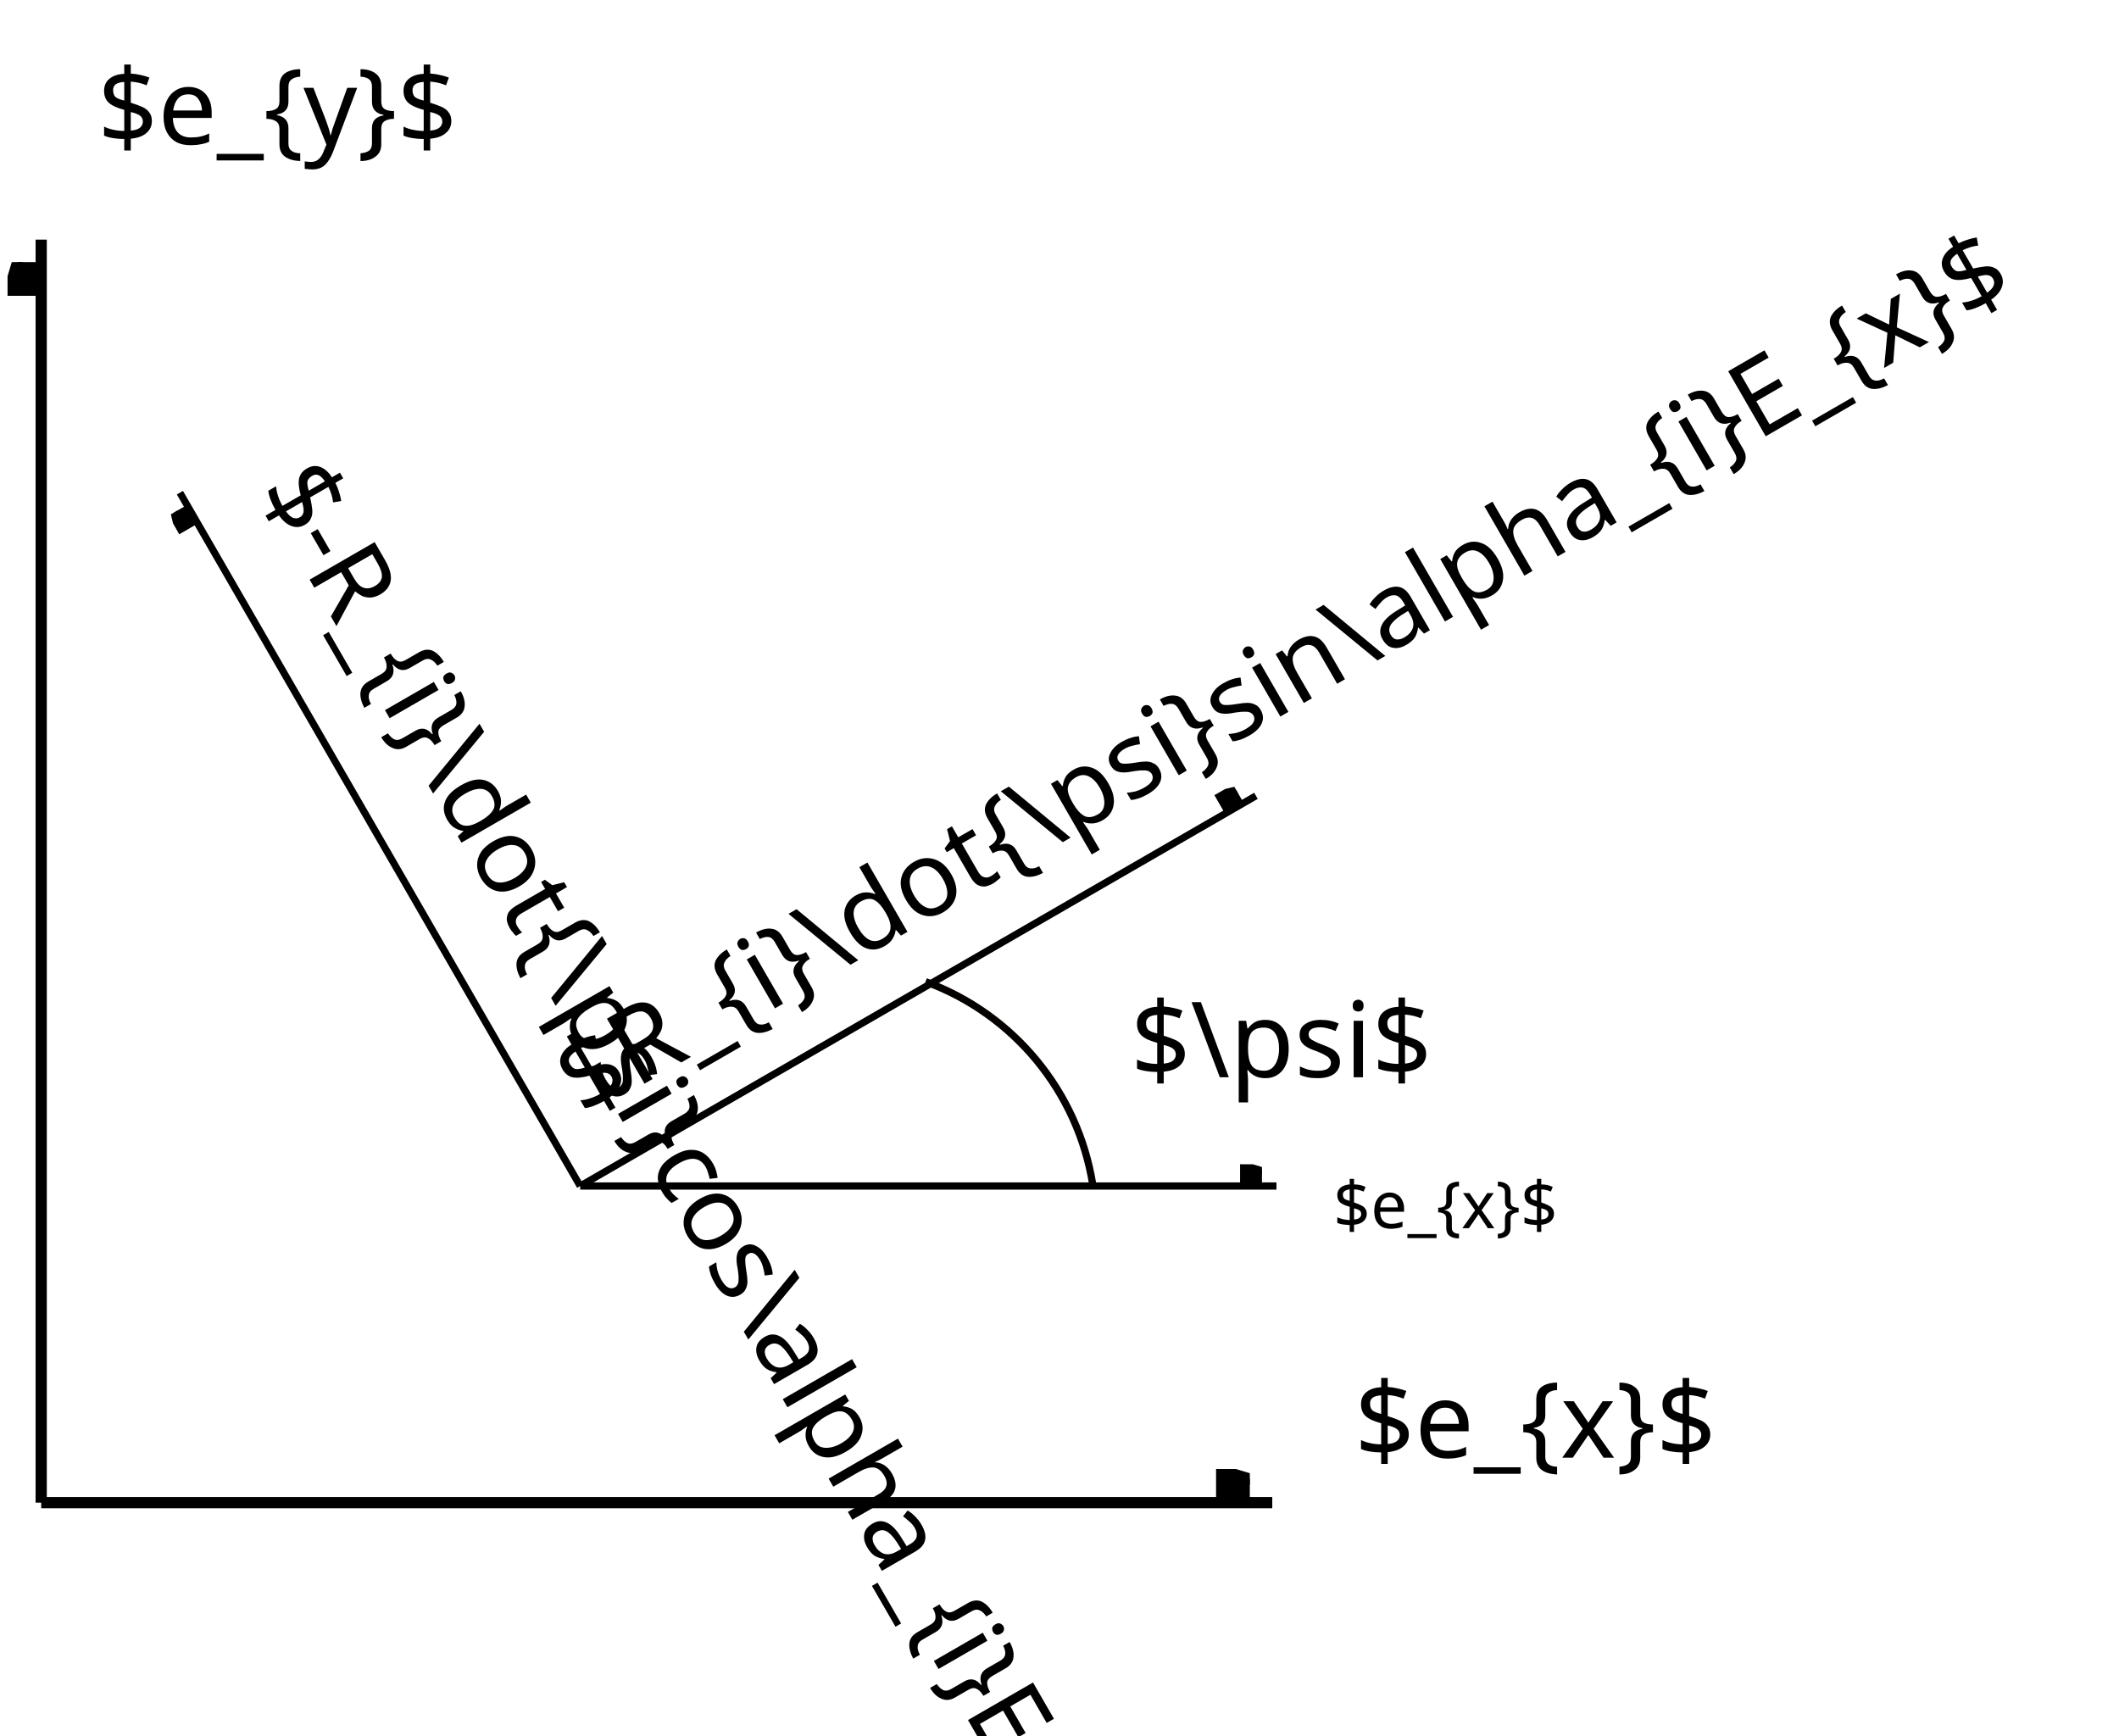
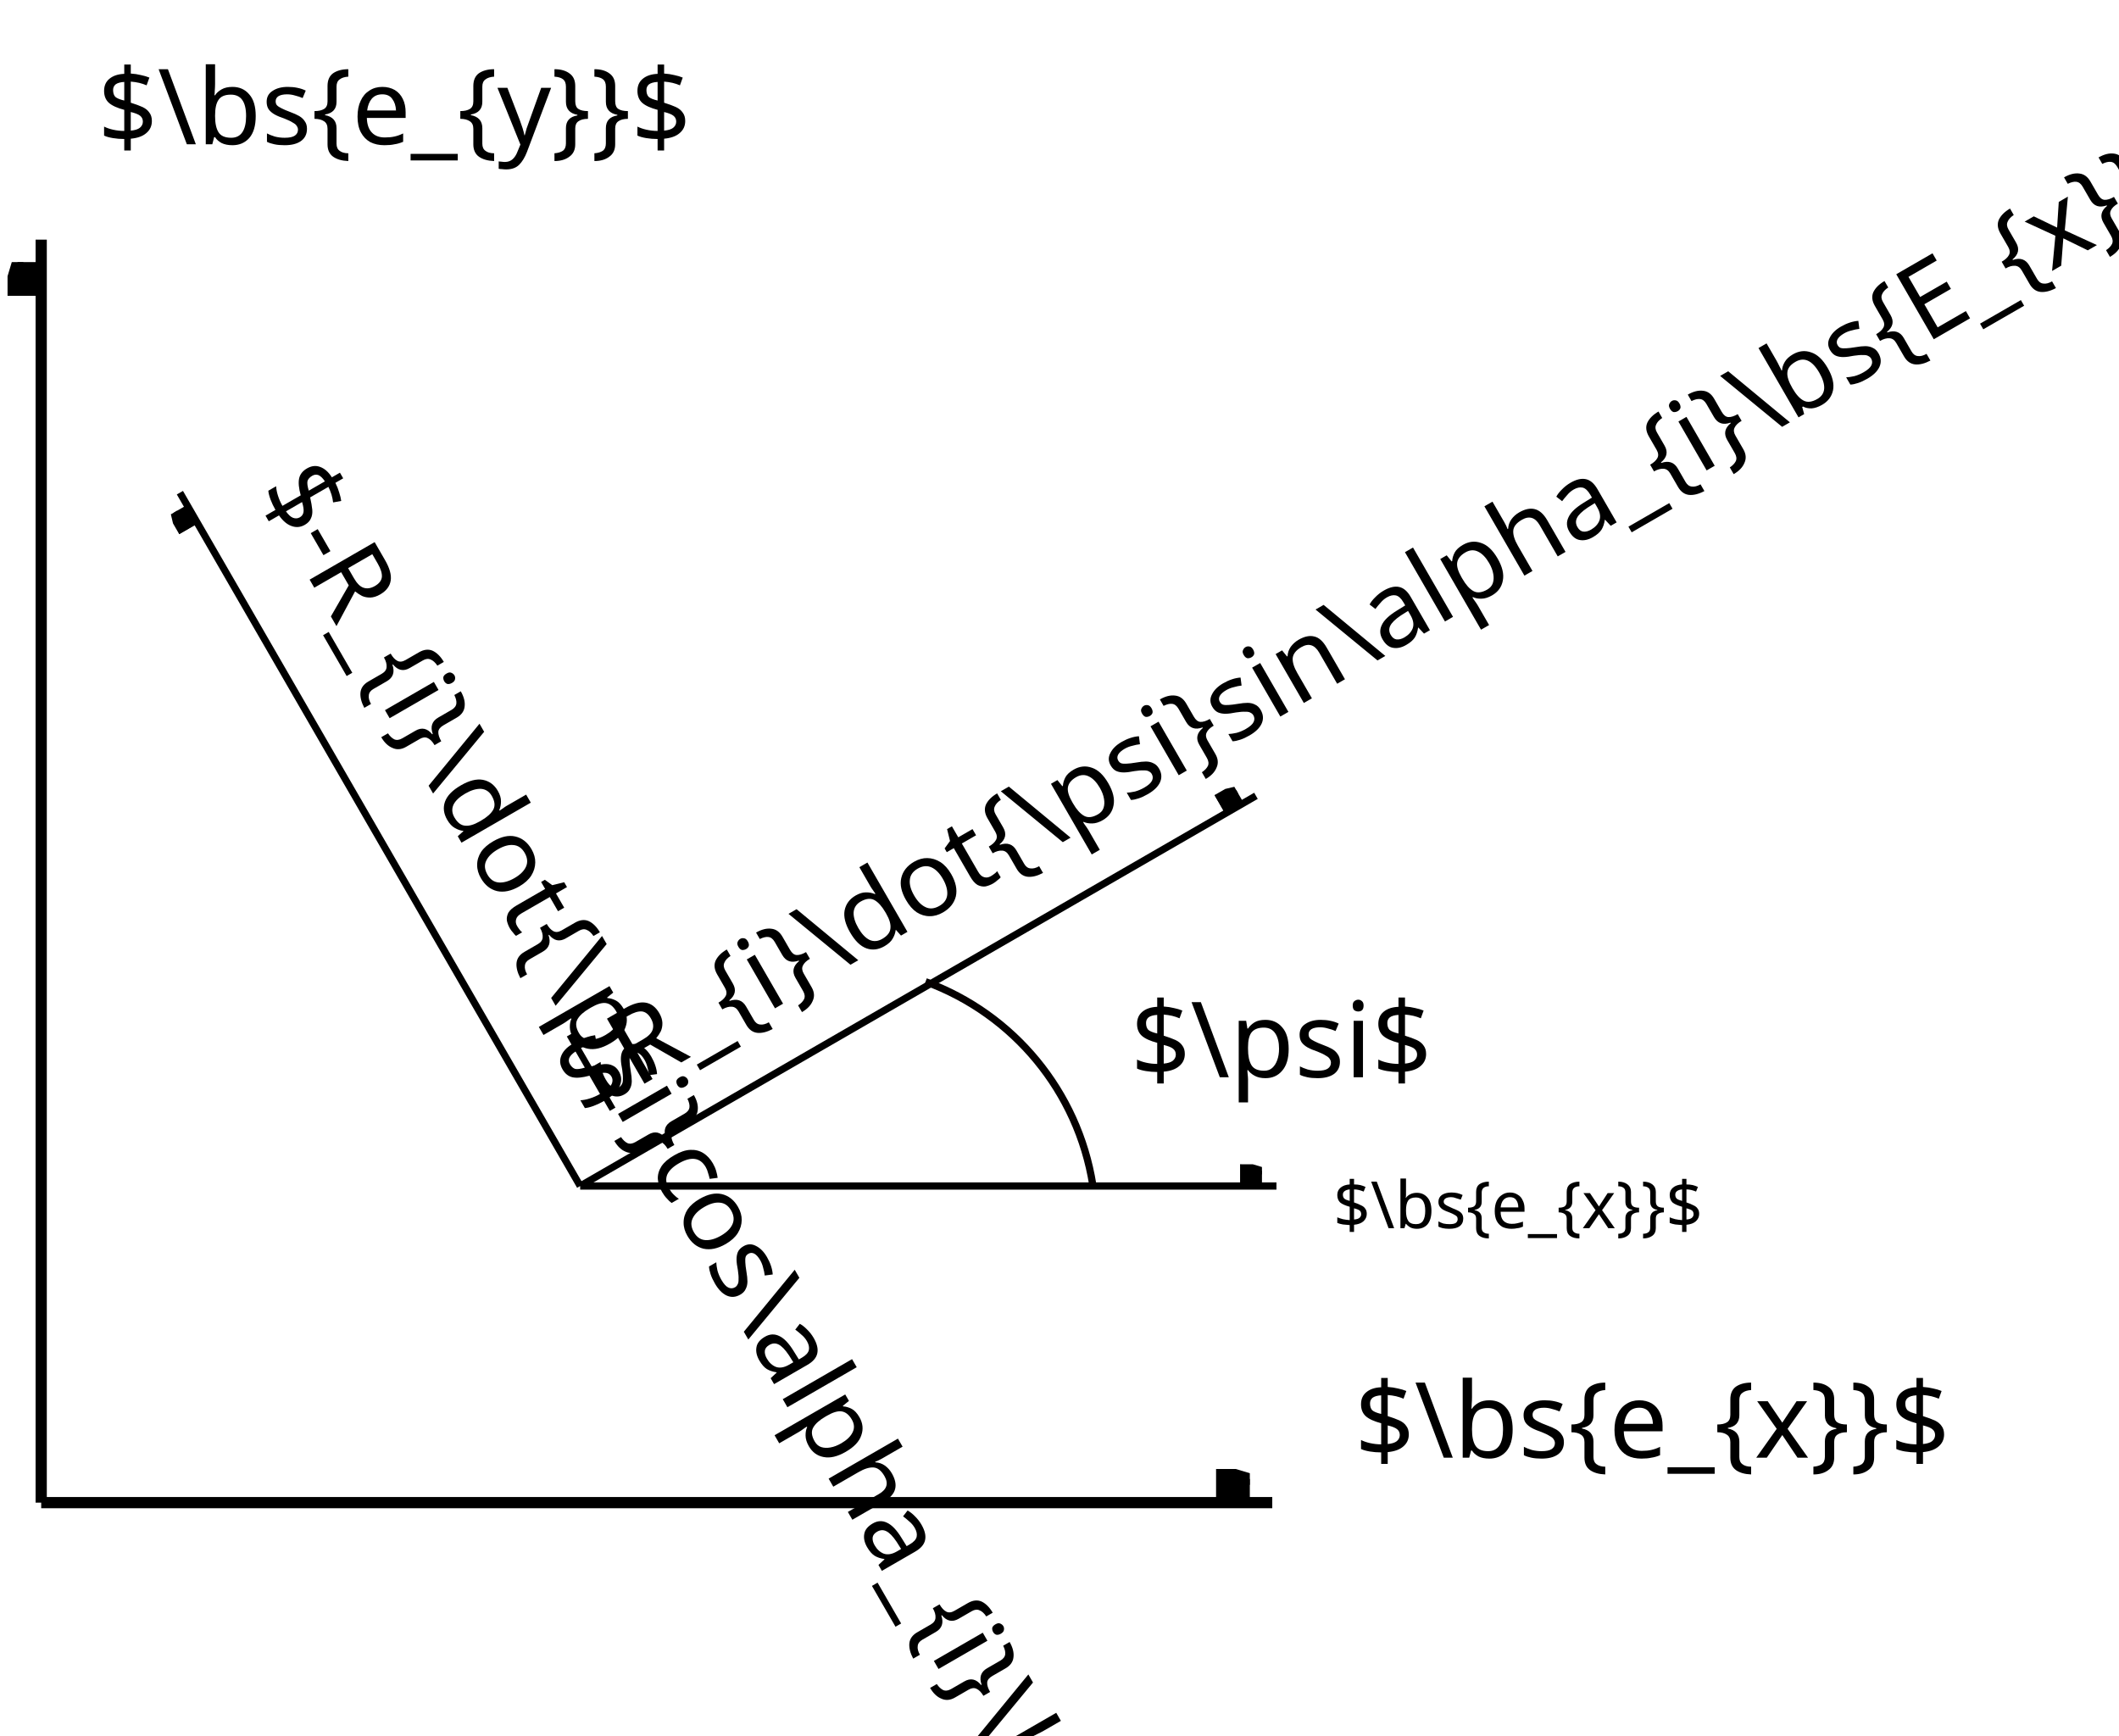
<svg xmlns="http://www.w3.org/2000/svg" width="106.729mm" height="87.4mm" viewBox="0 0 106.729 87.4" version="1.1" id="svg8">
  <defs id="defs2">
    <marker orient="auto-start-reverse" refY="3" refX="5" id="marker3640">
      <path id="path3638" d="M 10,3 0,6 V 0 Z" style="fill:context-stroke;stroke:#000000;stroke-opacity:1" />
    </marker>
    <marker id="marker2558" refX="5" refY="3" orient="auto-start-reverse">
      <path style="fill:context-stroke;stroke:#000000;stroke-opacity:1" d="M 10,3 0,6 V 0 Z" id="path2556" />
    </marker>
    <marker orient="auto-start-reverse" refY="3" refX="5" id="ExperimentalArrow">
      <path id="path2527" d="M 10,3 0,6 V 0 Z" style="fill:context-stroke;stroke:#000000;stroke-opacity:1" />
    </marker>
    <marker orient="auto-start-reverse" refY="3" refX="5" id="ExperimentalArrow-5">
      <path id="path2527-9" d="M 10,3 0,6 V 0 Z" style="fill:context-stroke;stroke:#000000;stroke-opacity:1" />
    </marker>
    <marker id="marker2558-2" refX="5" refY="3" orient="auto-start-reverse">
      <path style="fill:context-stroke;stroke:#000000;stroke-opacity:1" d="M 10,3 0,6 V 0 Z" id="path2556-6" />
    </marker>
  </defs>
  <g id="layer1" transform="translate(-77.8389,-31.82713)">
    <path style="fill:none;stroke:#000000;stroke-width:0.565;stroke-linecap:butt;stroke-linejoin:miter;stroke-miterlimit:4;stroke-dasharray:none;stroke-opacity:1;marker-end:url(#ExperimentalArrow)" d="M 79.914,107.506 V 43.896" id="path2269" />
    <path style="fill:none;stroke:#000000;stroke-width:0.565;stroke-linecap:butt;stroke-linejoin:miter;stroke-miterlimit:4;stroke-dasharray:none;stroke-opacity:1;marker-end:url(#marker2558)" d="M 79.914,107.506 H 141.92" id="path2271" />
    <path style="fill:none;stroke:#000000;stroke-width:0.358;stroke-linecap:butt;stroke-linejoin:miter;stroke-miterlimit:4;stroke-dasharray:none;stroke-opacity:1;marker-end:url(#ExperimentalArrow-5)" d="M 107.061,91.56 86.9,56.641" id="path2269-8" />
    <path style="fill:none;stroke:#000000;stroke-width:0.358;stroke-linecap:butt;stroke-linejoin:miter;stroke-miterlimit:4;stroke-dasharray:none;stroke-opacity:1;marker-end:url(#marker2558-2)" d="M 107.061,91.56 141.099,71.908" id="path2271-5" />
    <path style="fill:none;stroke:#000000;stroke-width:0.365;stroke-linecap:butt;stroke-linejoin:miter;stroke-miterlimit:4;stroke-dasharray:none;stroke-opacity:1;marker-end:url(#marker3640)" d="m 107.061,91.56 h 35.07" id="path3630" />
    <path style="opacity:1;fill:none;stroke:#050000;stroke-width:0.365;stroke-linejoin:round;stroke-miterlimit:4;stroke-dasharray:none;stroke-dashoffset:0;stroke-opacity:1" id="path3708" d="m 124.456,81.27 a 13.096,13.096 0 0 1 8.423,10.224" />
    <text xml:space="preserve" style="font-style:normal;font-weight:normal;font-size:5.292px;line-height:1.25;font-family:sans-serif;letter-spacing:0px;word-spacing:0px;fill:#000000;fill-opacity:1;stroke:none;stroke-width:0.265" x="134.78" y="86.082" id="text3712">
      <tspan id="tspan3710" x="134.78" y="86.082" style="stroke-width:0.265">$\psi$</tspan>
    </text>
    <text xml:space="preserve" style="font-style:normal;font-weight:normal;font-size:5.292px;line-height:1.25;font-family:sans-serif;letter-spacing:0px;word-spacing:0px;fill:#000000;fill-opacity:1;stroke:none;stroke-width:0.265" x="48.778" y="129.981" id="text3716" transform="rotate(-30)">
-       <tspan id="tspan3714" x="48.778" y="129.981" style="stroke-width:0.265">$R_{i}\dot{\psi}sin\alpha_{i}E_{x}$</tspan>
+       <tspan id="tspan3714" x="48.778" y="129.981" style="stroke-width:0.265">$R_{i}\dot{\psi}sin\alpha_{i}\bs{E_{x}}$</tspan>
    </text>
    <text xml:space="preserve" style="font-style:normal;font-weight:normal;font-size:5.292px;line-height:1.25;font-family:sans-serif;letter-spacing:0px;word-spacing:0px;fill:#000000;fill-opacity:1;stroke:none;stroke-width:0.265" x="94.316" y="-50.405" id="text3716-2" transform="rotate(60)">
-       <tspan id="tspan3714-8" x="94.316" y="-50.405" style="stroke-width:0.265">$-R_{i}\dot{\psi}cos\alpha_{i}E_{y}$</tspan>
+       <tspan id="tspan3714-8" x="94.316" y="-50.405" style="stroke-width:0.265">$-R_{i}\dot{\psi}cos\alpha_{i}\bs{E_{y}}$</tspan>
    </text>
    <text xml:space="preserve" style="font-style:normal;font-weight:normal;font-size:5.292px;line-height:1.25;font-family:sans-serif;letter-spacing:0px;word-spacing:0px;fill:#000000;fill-opacity:1;stroke:none;stroke-width:0.265" x="146.064" y="105.242" id="text3995">
-       <tspan id="tspan3993" x="146.064" y="105.242" style="stroke-width:0.265">$e_{x}$</tspan>
+       <tspan id="tspan3993" x="146.064" y="105.242" style="stroke-width:0.265">$\bs{e_{x}}$</tspan>
    </text>
    <text xml:space="preserve" style="font-style:normal;font-weight:normal;font-size:5.292px;line-height:1.25;font-family:sans-serif;letter-spacing:0px;word-spacing:0px;fill:#000000;fill-opacity:1;stroke:none;stroke-width:0.265" x="82.753" y="39.096" id="text3999">
-       <tspan id="tspan3997" x="82.753" y="39.096" style="stroke-width:0.265">$e_{y}$</tspan>
+       <tspan id="tspan3997" x="82.753" y="39.096" style="stroke-width:0.265">$\bs{e_{y}}$</tspan>
    </text>
    <text xml:space="preserve" style="font-style:normal;font-weight:normal;font-size:3.286px;line-height:1.25;font-family:sans-serif;letter-spacing:0px;word-spacing:0px;fill:#000000;fill-opacity:1;stroke:none;stroke-width:0.164" x="144.993" y="93.683" id="text3995-3">
-       <tspan id="tspan3993-6" x="144.993" y="93.683" style="stroke-width:0.164">$e_{x}$</tspan>
+       <tspan id="tspan3993-6" x="144.993" y="93.683" style="stroke-width:0.164">$\bs{e_{x}}$</tspan>
    </text>
  </g>
</svg>
